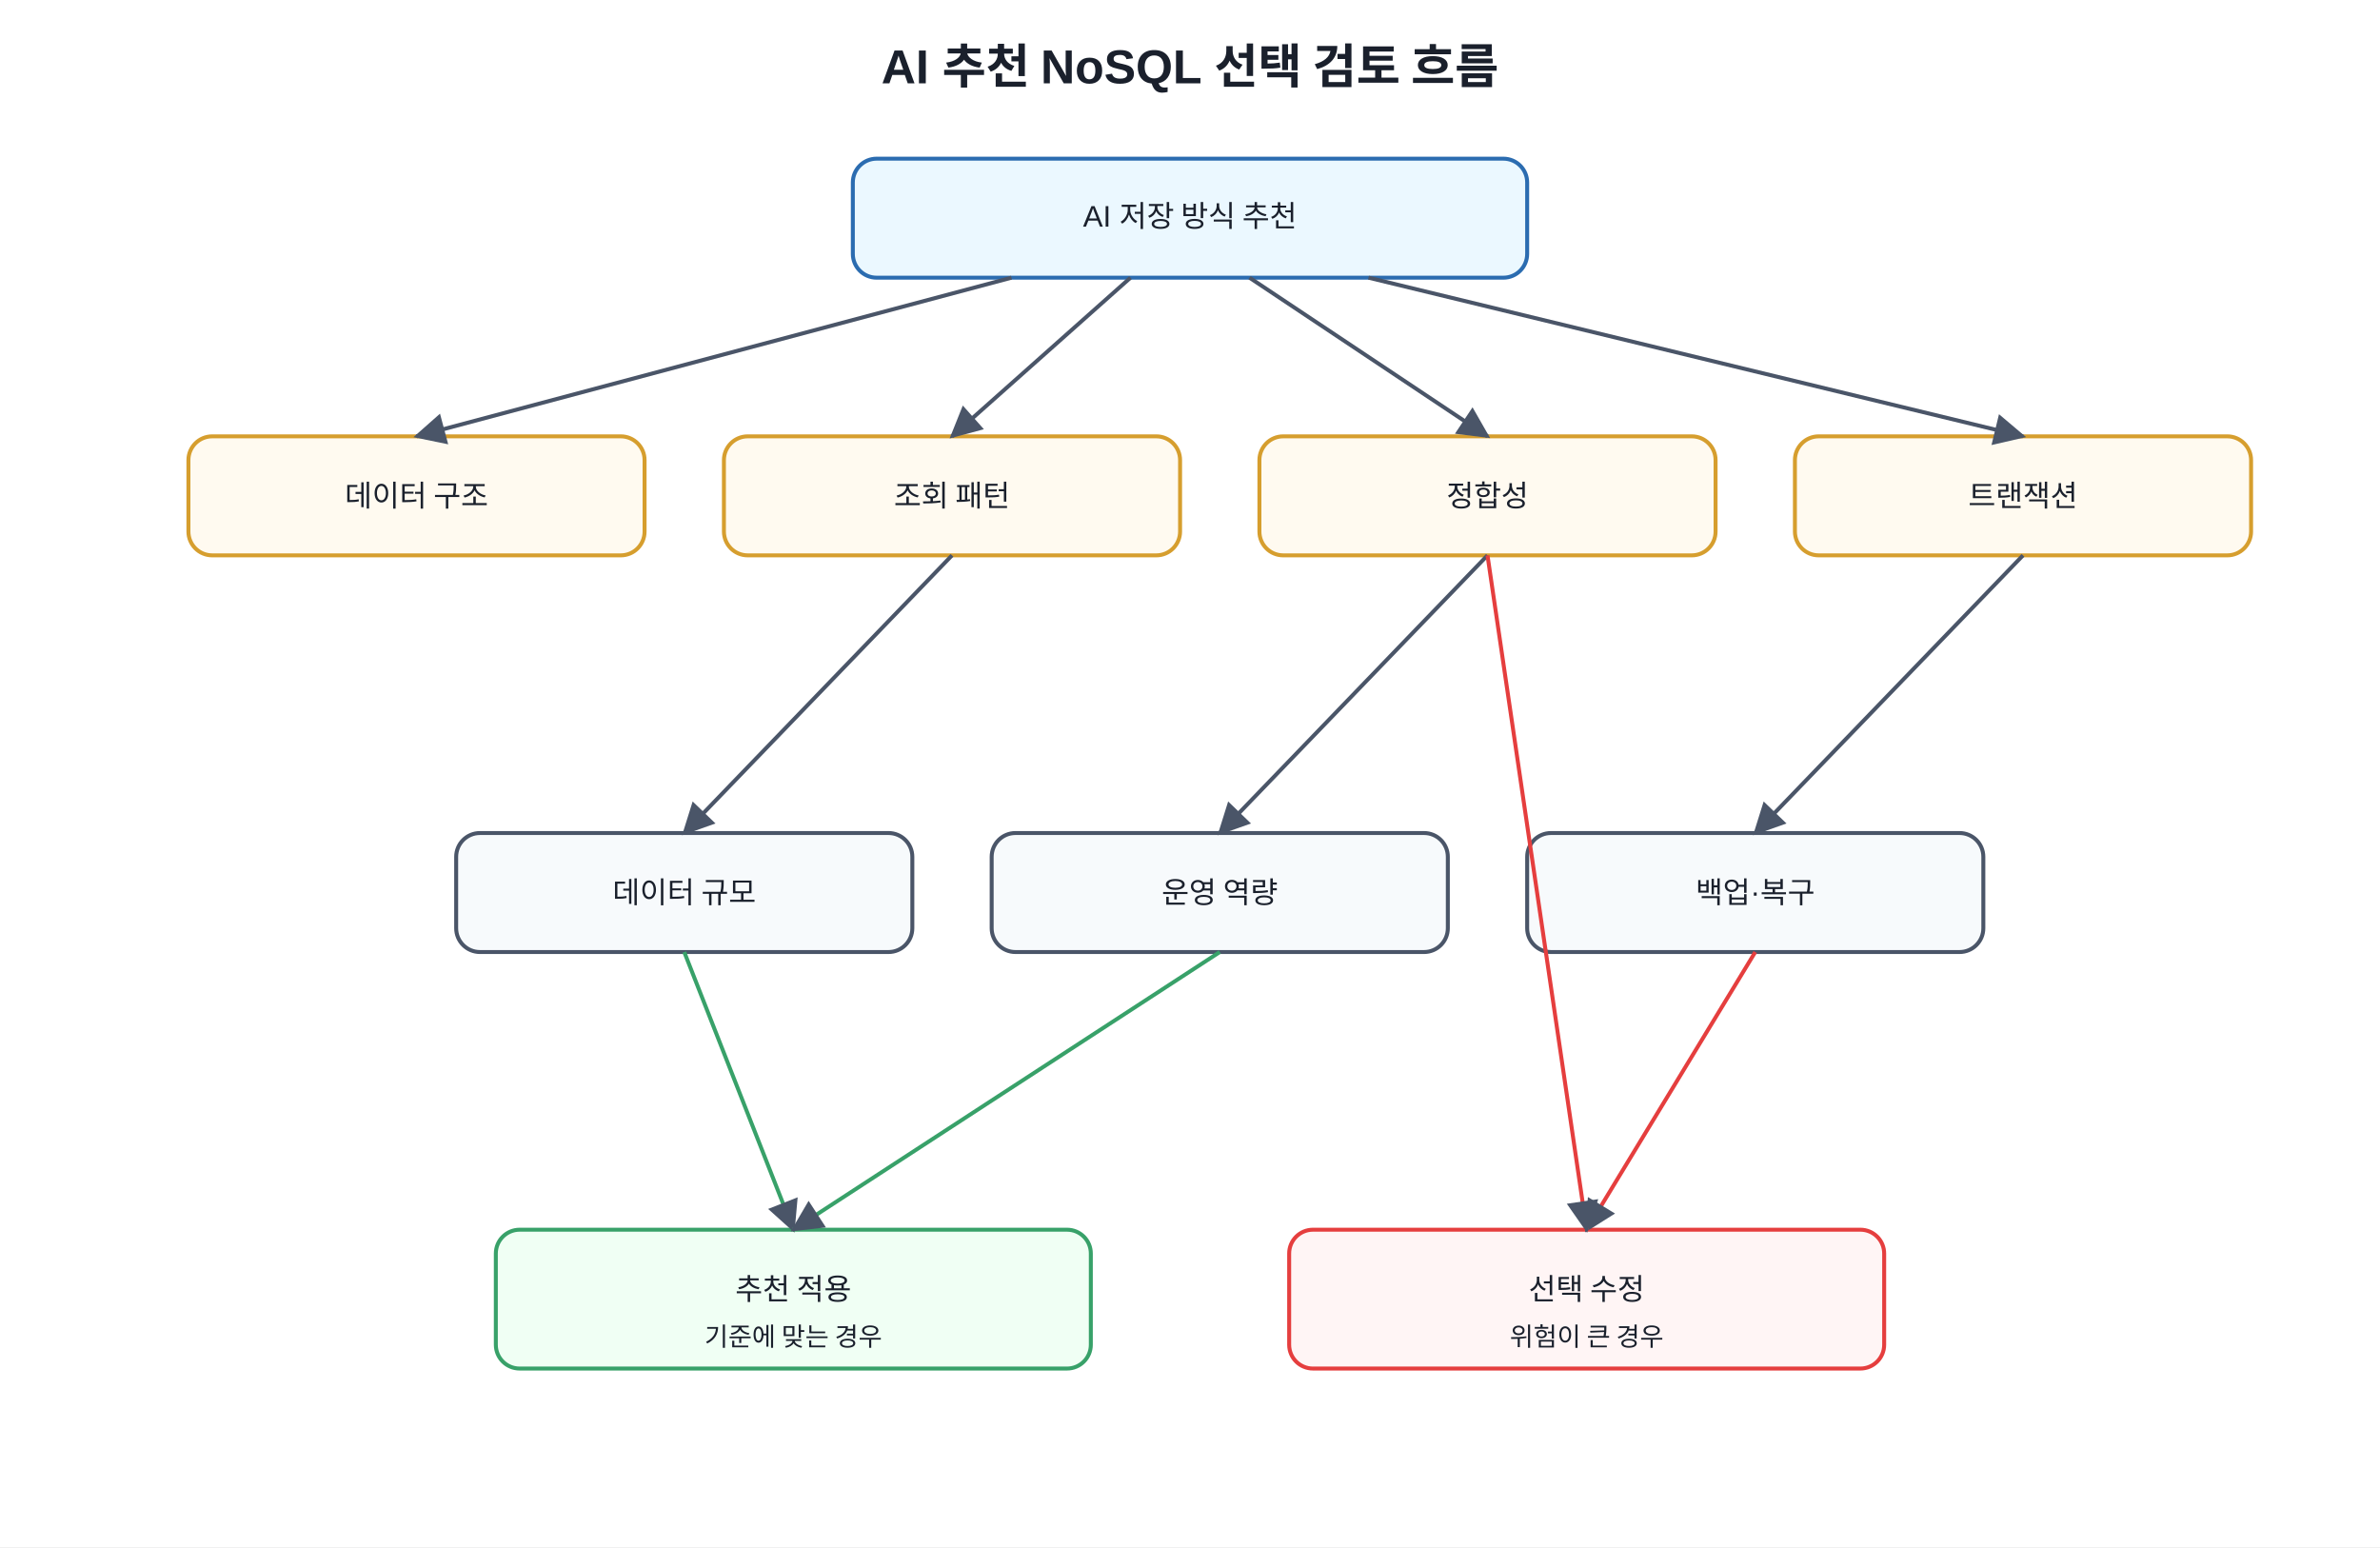
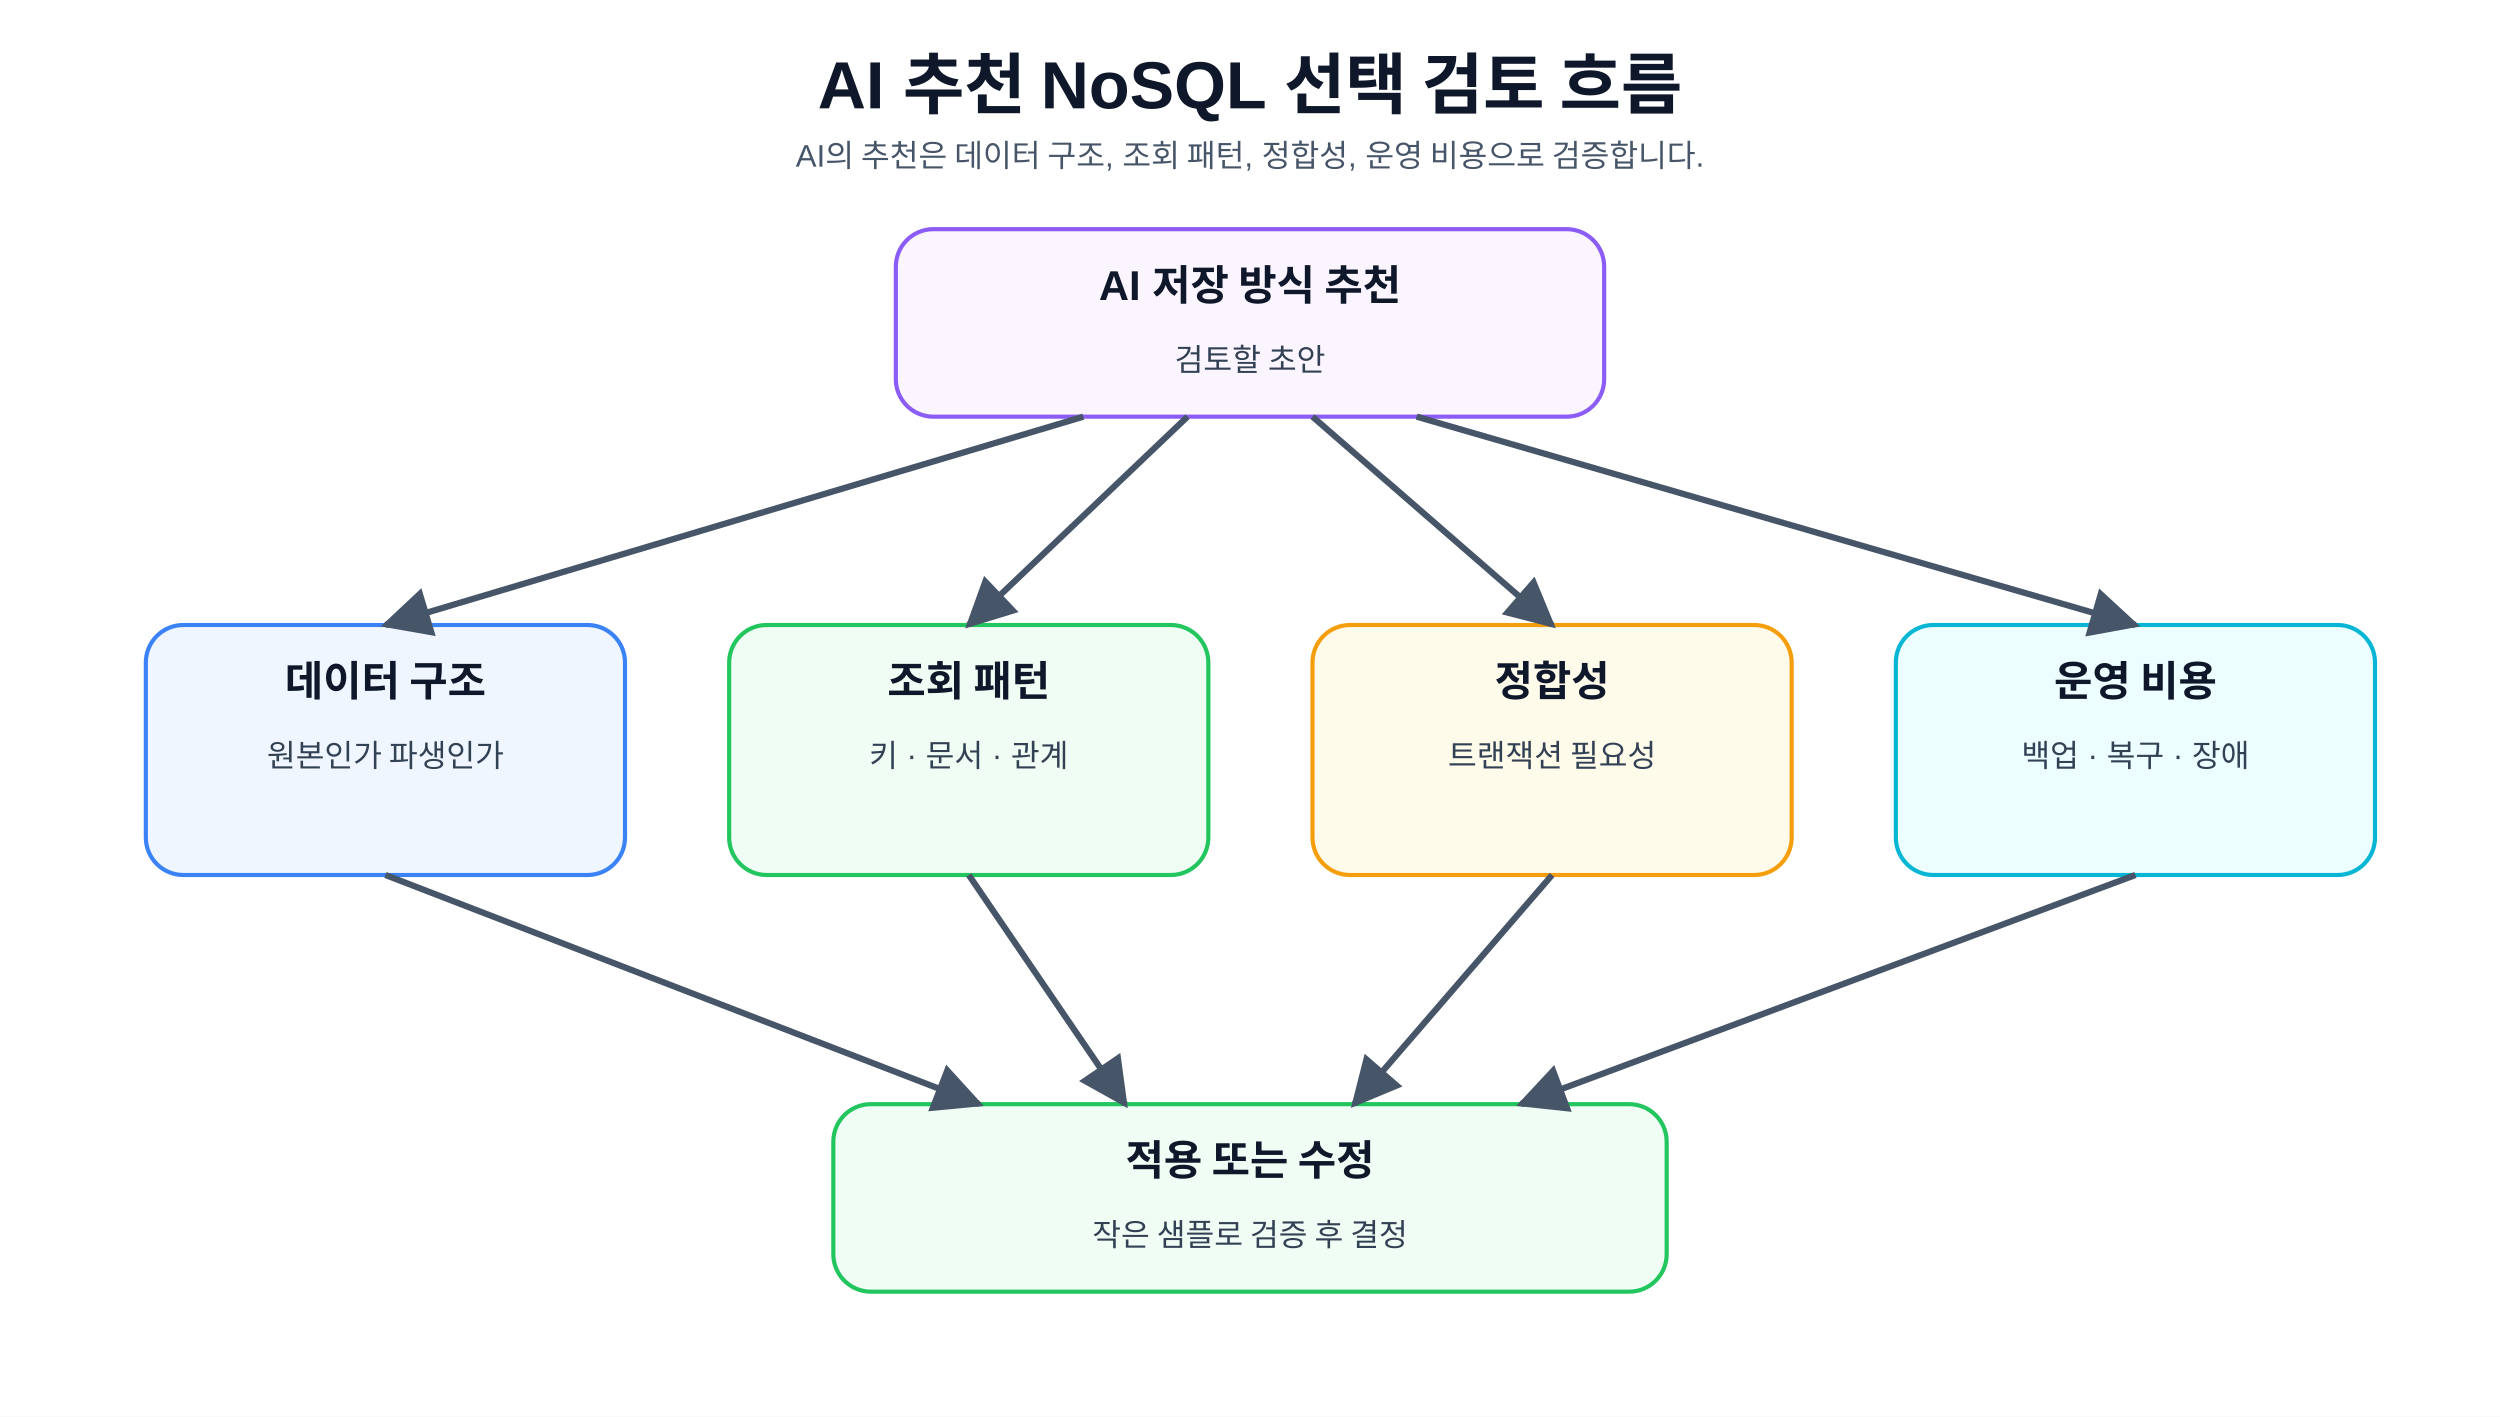
- <svg xmlns="http://www.w3.org/2000/svg" width="1200" height="780" viewBox="0 0 1200 780">
+ <svg xmlns="http://www.w3.org/2000/svg" role="img" aria-labelledby="title desc" width="100%" height="680" viewBox="0 0 1200 680">
  <defs>
-     <marker id="a" viewBox="0 0 10 10" refX="9" refY="5" markerWidth="8" markerHeight="8" orient="auto">
-       <path d="M0 0L10 5L0 10z" fill="#4a5568" />
+     <marker id="arrow" viewBox="0 0 10 10" refX="9" refY="5" markerWidth="8" markerHeight="8" orient="auto">
+       <path d="M0 0L10 5L0 10z" fill="#475569" />
    </marker>
-     <style>text{font-family:Malgun Gothic,Apple SD Gothic Neo,Noto Sans KR,Arial,sans-serif;fill:#1a202c}.t{font-size:24px;font-weight:700}.b{fill:#f7fafc;stroke:#4a5568;stroke-width:2;rx:12}.m{fill:#ebf8ff;stroke:#2b6cb0}.g{fill:#f0fff4;stroke:#38a169}.y{fill:#fffaf0;stroke:#d69e2e}.r{fill:#fff5f5;stroke:#e53e3e}.l{font-size:15px;text-anchor:middle;dominant-baseline:middle}.s{font-size:13px;text-anchor:middle;dominant-baseline:middle}</style>
+     <style>
+       text{font-family:'Pretendard','Noto Sans KR','Malgun Gothic','맑은 고딕','Apple SD Gothic Neo',Arial,sans-serif;fill:#0f172a}
+       .title{font-size:32px;font-weight:800;text-anchor:middle}
+       .subtitle{font-size:15px;text-anchor:middle;fill:#475569}
+       .card{fill:#f8fafc;stroke:#cbd5e1;stroke-width:2;rx:18}
+       .blue{fill:#eff6ff;stroke:#3b82f6}
+       .green{fill:#f0fdf4;stroke:#22c55e}
+       .yellow{fill:#fffbeb;stroke:#f59e0b}
+       .purple{fill:#faf5ff;stroke:#8b5cf6}
+       .cyan{fill:#ecfeff;stroke:#06b6d4}
+       .label{font-size:20px;font-weight:700;text-anchor:middle}
+       .small{font-size:15px;text-anchor:middle;fill:#334155}
+       .tiny{font-size:13px;text-anchor:middle;fill:#475569}
+       .code{font-family:Consolas,'Pretendard','Noto Sans KR','Malgun Gothic','맑은 고딕','Apple SD Gothic Neo',Arial,sans-serif;font-size:14px;text-anchor:middle;fill:#1d4ed8;font-weight:700}
+       .line{stroke:#475569;stroke-width:3;fill:none;marker-end:url(#arrow)}
+     </style>
  </defs>
-   <rect width="100%" height="100%" fill="white" />
-   <text x="600" y="42" text-anchor="middle" class="t">AI 추천 NoSQL 선택 검토 흐름</text>
-   <rect x="430" y="80" width="340" height="60" class="b m" />
-   <text x="600" y="110" class="l">AI 저장 방식 추천</text>
-   <rect x="95" y="220" width="230" height="60" class="b y" />
-   <text x="210" y="250" class="l">데이터 구조</text>
-   <rect x="365" y="220" width="230" height="60" class="b y" />
-   <text x="480" y="250" class="l">조회 패턴</text>
-   <rect x="635" y="220" width="230" height="60" class="b y" />
-   <text x="750" y="250" class="l">정합성</text>
-   <rect x="905" y="220" width="230" height="60" class="b y" />
-   <text x="1020" y="250" class="l">트랜잭션</text>
-   <rect x="230" y="420" width="230" height="60" class="b" />
-   <text x="345" y="450" class="l">데이터 규모</text>
-   <rect x="500" y="420" width="230" height="60" class="b" />
-   <text x="615" y="450" class="l">운영 역량</text>
-   <rect x="770" y="420" width="230" height="60" class="b" />
-   <text x="885" y="450" class="l">백업·복구</text>
-   <rect x="250" y="620" width="300" height="70" class="b g" />
-   <text x="400" y="650" class="l">추천 적용</text>
-   <text x="400" y="674" class="s">기준에 맞는 경우</text>
-   <rect x="650" y="620" width="300" height="70" class="b r" />
-   <text x="800" y="650" class="l">선택 수정</text>
-   <text x="800" y="674" class="s">위험이 큰 경우</text>
-   <line x1="510" y1="140" x2="210" y2="220" stroke="#4a5568" stroke-width="2" marker-end="url(#a)" />
-   <line x1="570" y1="140" x2="480" y2="220" stroke="#4a5568" stroke-width="2" marker-end="url(#a)" />
-   <line x1="630" y1="140" x2="750" y2="220" stroke="#4a5568" stroke-width="2" marker-end="url(#a)" />
-   <line x1="690" y1="140" x2="1020" y2="220" stroke="#4a5568" stroke-width="2" marker-end="url(#a)" />
-   <line x1="480" y1="280" x2="345" y2="420" stroke="#4a5568" stroke-width="2" marker-end="url(#a)" />
-   <line x1="750" y1="280" x2="615" y2="420" stroke="#4a5568" stroke-width="2" marker-end="url(#a)" />
-   <line x1="1020" y1="280" x2="885" y2="420" stroke="#4a5568" stroke-width="2" marker-end="url(#a)" />
-   <line x1="345" y1="480" x2="400" y2="620" stroke="#38a169" stroke-width="2" marker-end="url(#a)" />
-   <line x1="615" y1="480" x2="400" y2="620" stroke="#38a169" stroke-width="2" marker-end="url(#a)" />
-   <line x1="885" y1="480" x2="800" y2="620" stroke="#e53e3e" stroke-width="2" marker-end="url(#a)" />
-   <line x1="750" y1="280" x2="800" y2="620" stroke="#e53e3e" stroke-width="2" marker-end="url(#a)" />
+   <rect width="1200" height="680" fill="#ffffff" />
+   <text x="600" y="52" class="title">AI 추천 NoSQL 선택 검토 흐름</text>
+   <text x="600" y="80" class="subtitle">AI의 추천은 데이터 구조, 조회 패턴, 정합성, 운영 비용으로 검증합니다.</text>
+   <rect x="430" y="110" width="340" height="90" class="card purple" />
+   <text x="600" y="144" class="label">AI 저장 방식 추천</text>
+   <text x="600" y="178" class="small">검토할 초안</text>
+   <rect x="70" y="300" width="230" height="120" class="card blue" />
+   <text x="185" y="334" class="label">데이터 구조</text>
+   <text x="185" y="368" class="small">원본인가 파생인가</text>
+   <rect x="350" y="300" width="230" height="120" class="card green" />
+   <text x="465" y="334" class="label">조회 패턴</text>
+   <text x="465" y="368" class="small">키 · 문서 · 관계</text>
+   <rect x="630" y="300" width="230" height="120" class="card yellow" />
+   <text x="745" y="334" class="label">정합성</text>
+   <text x="745" y="368" class="small">트랜잭션 필요성</text>
+   <rect x="910" y="300" width="230" height="120" class="card cyan" />
+   <text x="1025" y="334" class="label">운영 비용</text>
+   <text x="1025" y="368" class="small">백업 · 복구 · 장애</text>
+   <rect x="400" y="530" width="400" height="90" class="card green" />
+   <text x="600" y="564" class="label">적용 또는 수정</text>
+   <text x="600" y="598" class="small">작은 샘플로 검증 후 결정</text>
+   <line x1="520" y1="200" x2="185" y2="300" class="line" />
+   <line x1="570" y1="200" x2="465" y2="300" class="line" />
+   <line x1="630" y1="200" x2="745" y2="300" class="line" />
+   <line x1="680" y1="200" x2="1025" y2="300" class="line" />
+   <line x1="185" y1="420" x2="470" y2="530" class="line" />
+   <line x1="465" y1="420" x2="540" y2="530" class="line" />
+   <line x1="745" y1="420" x2="650" y2="530" class="line" />
+   <line x1="1025" y1="420" x2="730" y2="530" class="line" />
</svg>
